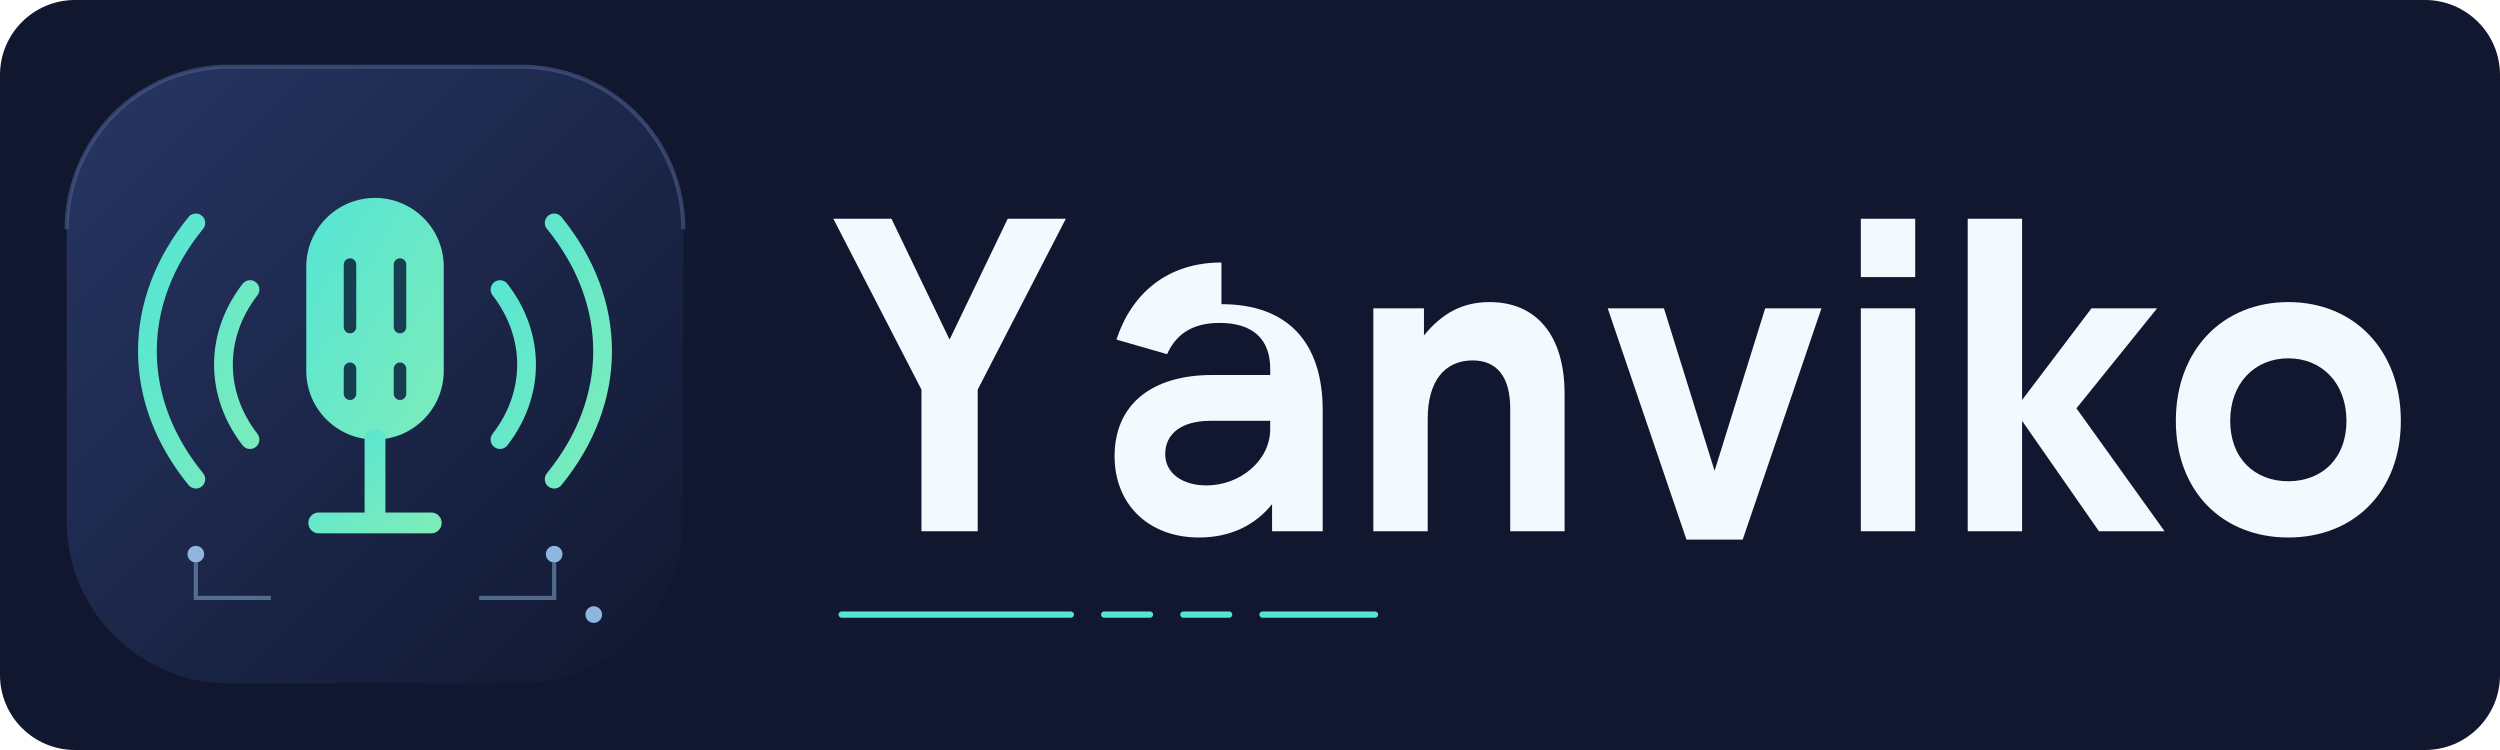
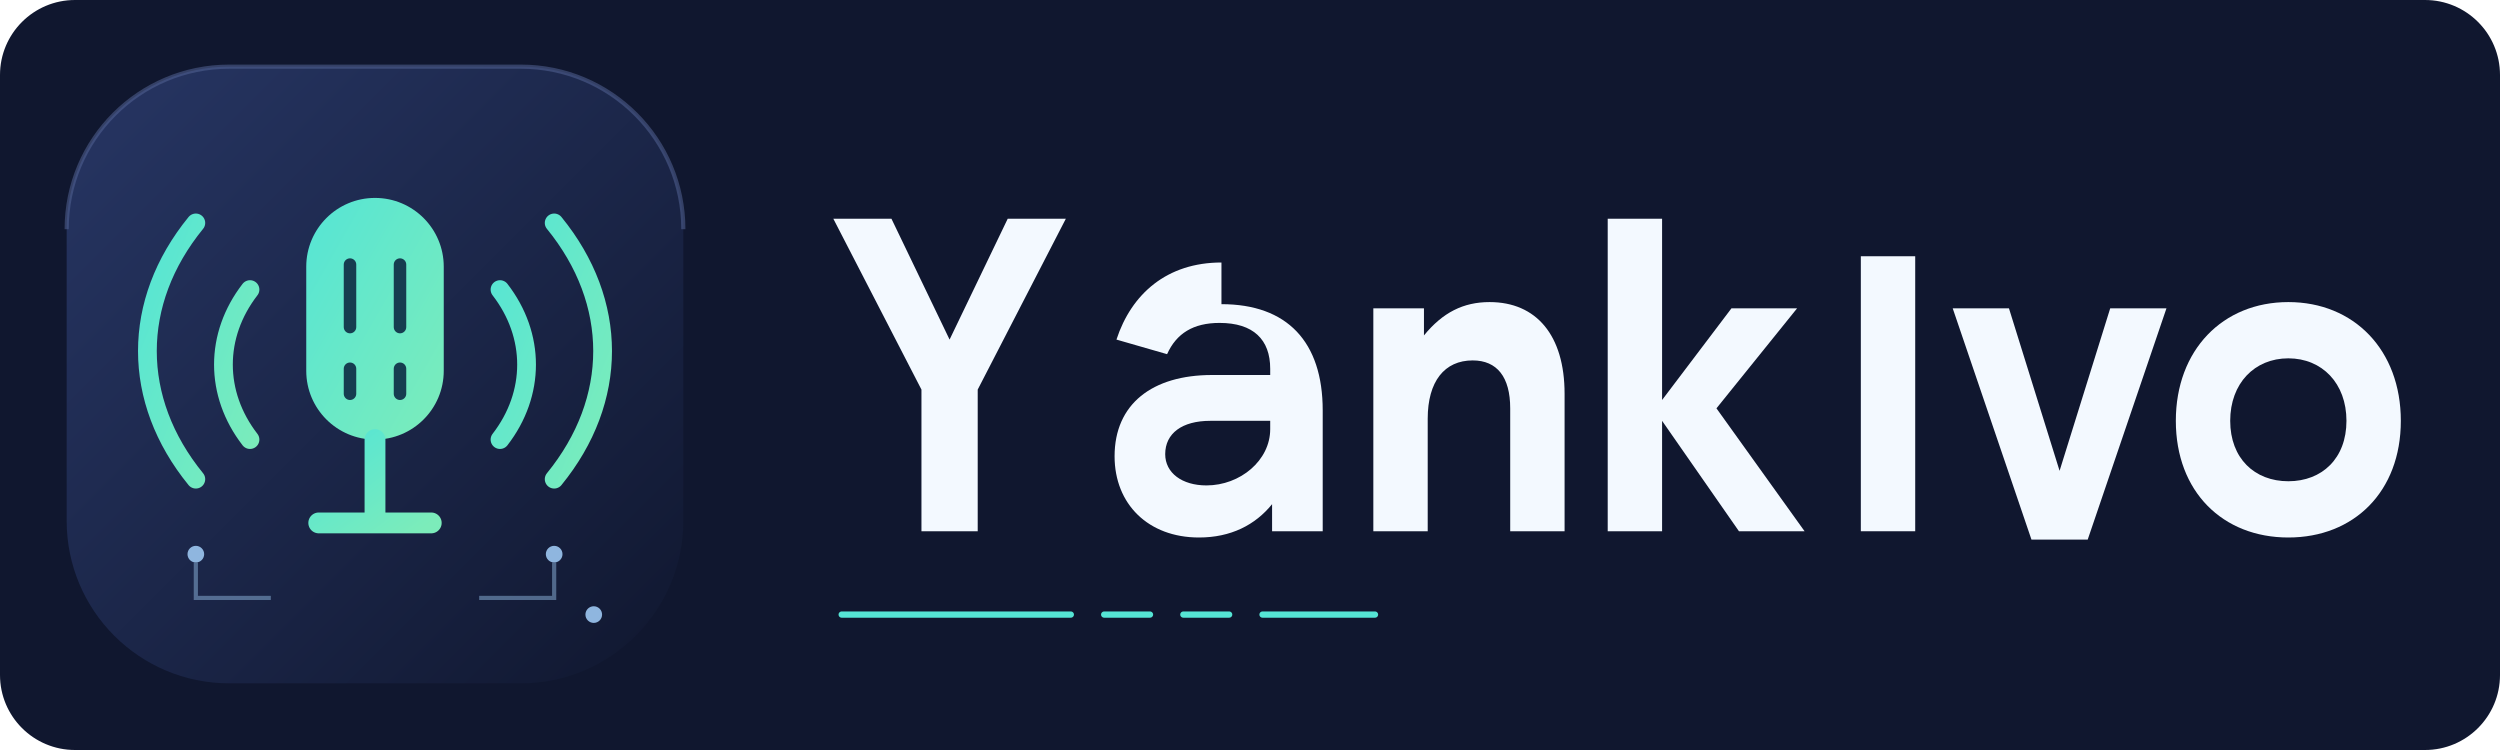
<svg xmlns="http://www.w3.org/2000/svg" width="1200" height="360" viewBox="0 0 1200 360" role="img" aria-labelledby="title description">
  <defs>
    <linearGradient id="aura" x1="0" y1="0" x2="1" y2="1">
      <stop offset="0" stop-color="#273664" />
      <stop offset="1" stop-color="#10172f" />
    </linearGradient>
    <linearGradient id="signal" x1="0" y1="0" x2="1" y2="1">
      <stop offset="0" stop-color="#55e5d5" />
      <stop offset="1" stop-color="#7cecba" />
    </linearGradient>
  </defs>
  <rect width="1200" height="360" rx="36" fill="#10172f" />
  <g transform="translate(32 32)">
    <rect width="296" height="296" rx="78" fill="url(#aura)" />
    <path d="M0 78C0 34.9 34.9 0 78 0h140c43.1 0 78 34.9 78 78" fill="none" stroke="#526393" stroke-opacity=".55" stroke-width="2" />
    <rect x="115" y="63" width="66" height="116" rx="33" fill="url(#signal)" />
    <path d="M148 179v40m-27 0h54" fill="none" stroke="url(#signal)" stroke-width="10" stroke-linecap="round" />
    <g fill="none" stroke="#163d50" stroke-width="6" stroke-linecap="round">
      <path d="M136 95v30m24-30v30m-24 20v12m24-12v12" />
    </g>
    <g fill="none" stroke="url(#signal)" stroke-width="9" stroke-linecap="round">
      <path d="M88 107c-17 22-17 50 0 72m-26-104c-31 38-31 85 0 123" />
      <path d="M208 107c17 22 17 50 0 72m26-104c31 38 31 85 0 123" />
    </g>
    <g fill="#8fb6df">
      <circle cx="62" cy="234" r="4" />
      <circle cx="234" cy="234" r="4" />
    </g>
    <path d="M62 238v17h36m136-17v17h-36" fill="none" stroke="#8fb6df" stroke-opacity=".5" stroke-width="2" />
  </g>
  <g fill="#f3f9ff" transform="translate(400 105) scale(.9 1)">
    <path d="M0 0h31l31 58L93 0h31L77 82v68H47V82Z" />
    <path fill-rule="evenodd" d="M207 41c35 0 54 18 54 51v58h-27v-13c-9 10-22 16-39 16-27 0-45-16-45-39 0-25 20-39 52-39h31v-3c0-14-9-22-27-22-14 0-23 5-28 15l-27-7c8-22 27-37 56-37Zm-6 56c-15 0-24 6-24 16 0 9 9 15 22 15 18 0 34-12 34-27v-4h-32Z" />
    <path d="M288 43h27v13c10-11 21-16 35-16 25 0 40 16 40 44v66h-29V91c0-15-7-23-20-23-15 0-24 10-24 28v54h-29Z" />
-     <path d="M413 43h30l27 78 27-78h30l-42 111h-30Z" />
-     <path d="M548 43h29v107h-29ZM548 0h29v28h-29Z" />
-     <path d="M605 0h29v87l37-44h35l-43 48 47 59h-35l-41-53v53h-29Z" />
+     <path d="M413 0h29v87l37-44h35l-43 48 47 59h-35l-41-53v53h-29Z" />
+     <path d="M548 43h29v107h-29ZM548 18h29v28h-29Z" />
+     <path d="M597 43h30l27 78 27-78h30l-42 111h-30Z" />
    <path fill-rule="evenodd" d="M776 40c35 0 60 23 60 57s-25 56-60 56-60-22-60-56 25-57 60-57Zm0 27c-18 0-31 12-31 30s13 29 31 29 31-11 31-29-13-30-31-30Z" />
  </g>
  <g transform="translate(404 295)" stroke="#55e5d5" stroke-width="3" stroke-linecap="round" fill="none">
    <path d="M0 0h110m16 0h22m16 0h22m16 0h54" />
  </g>
  <g transform="translate(285 295)" fill="#8fb6df">
    <circle cx="0" cy="0" r="4" />
  </g>
</svg>
